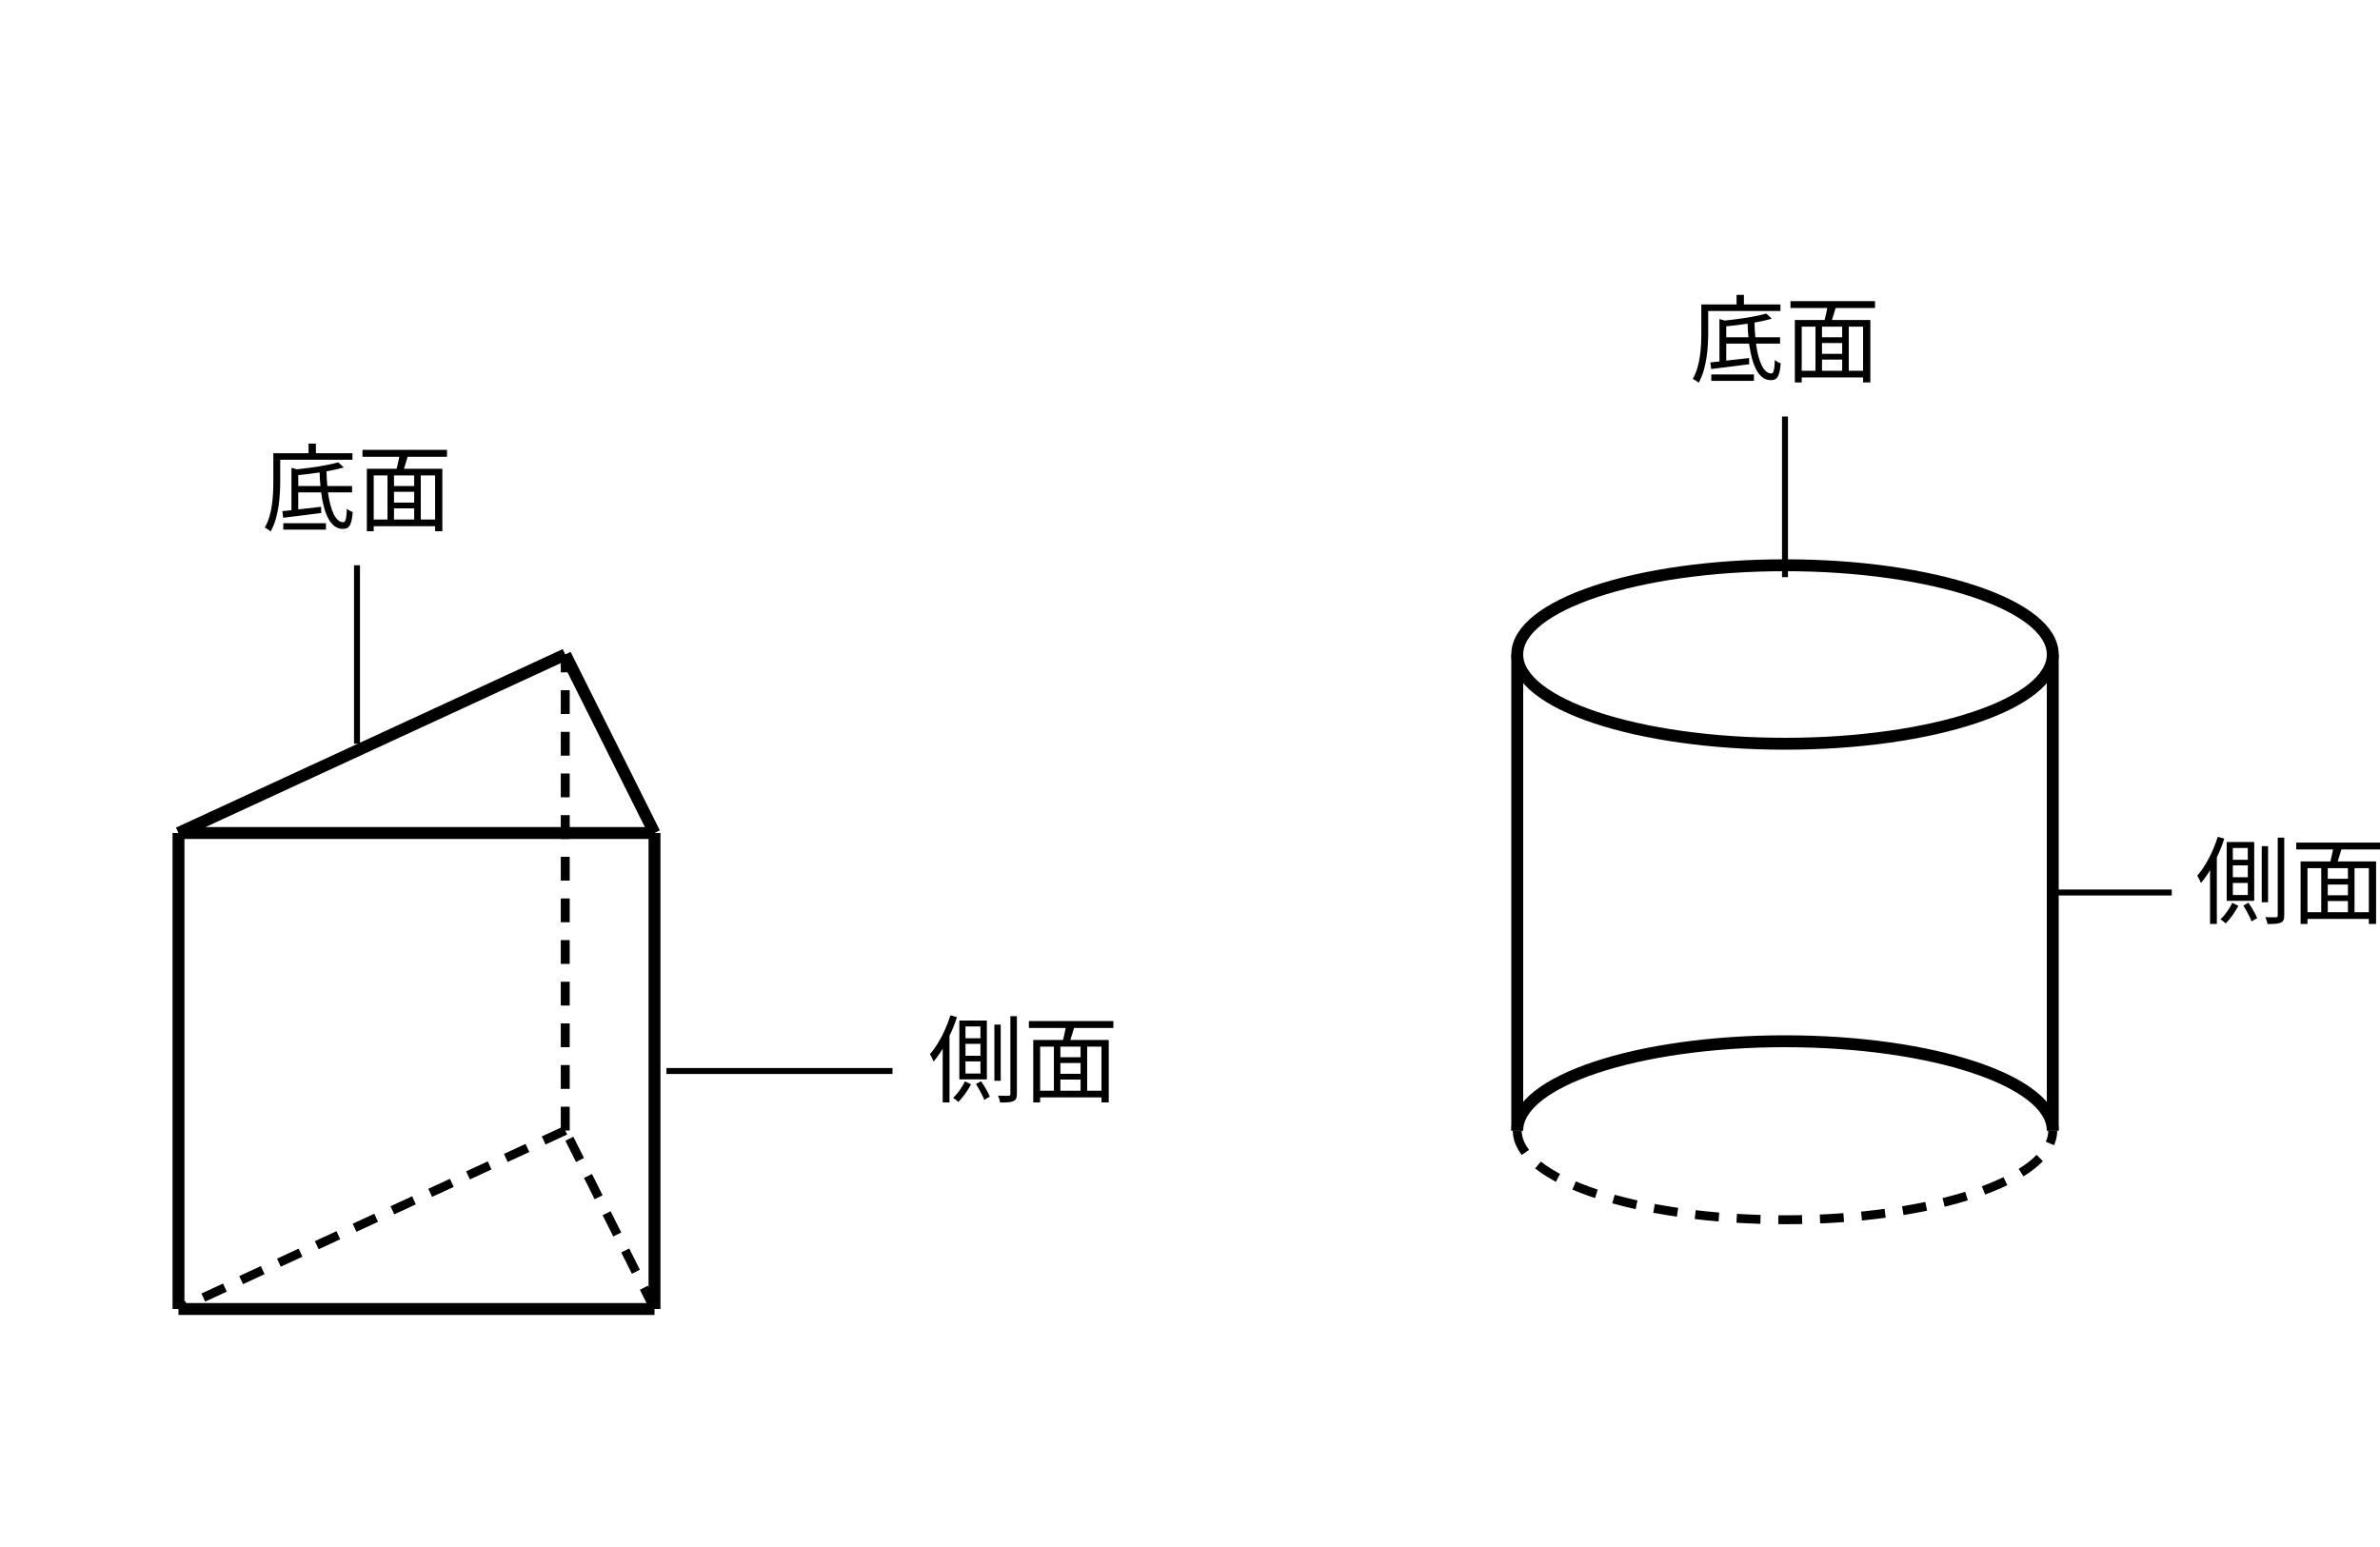
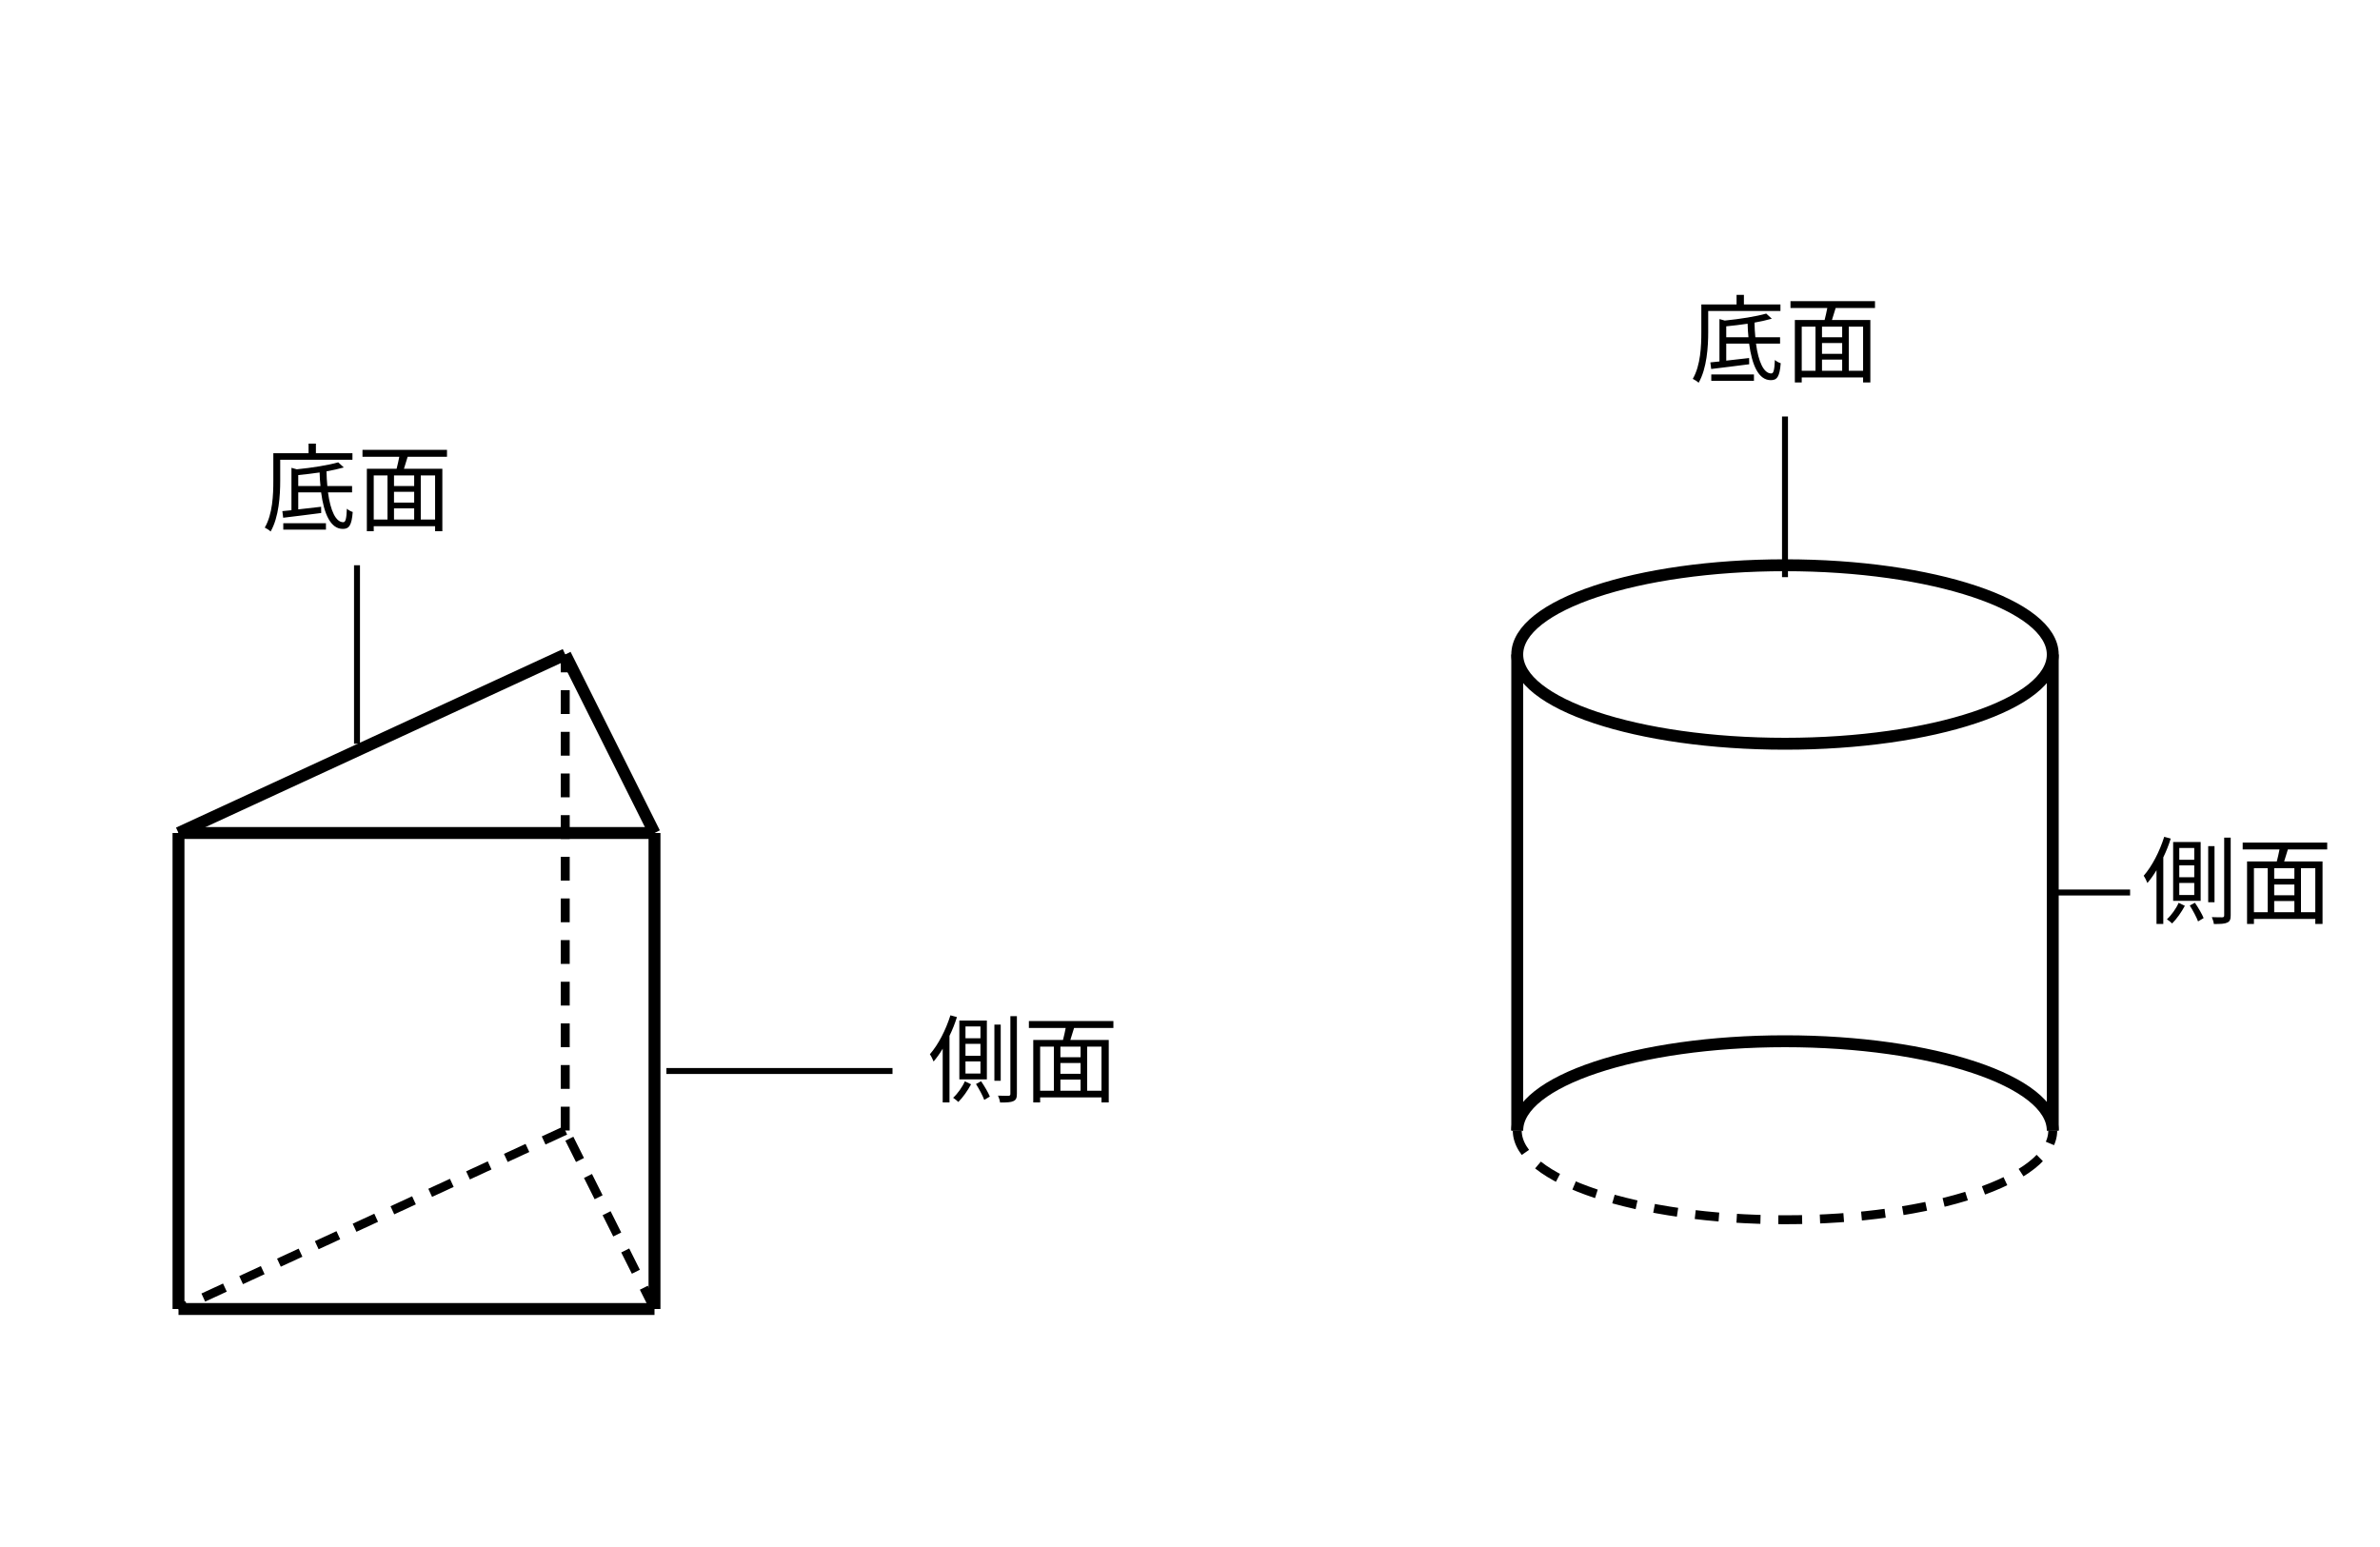
<svg xmlns="http://www.w3.org/2000/svg" viewBox="0 0 400 260" role="img" aria-label="三角柱と円柱の見取図。三角柱は上下の三角形の底面と3つの長方形の側面から、円柱は上下の円形の底面と1つの曲面の側面からなることを示す">
  <g stroke="currentColor" fill="none" stroke-width="2">
    <line x1="30" y1="220" x2="110" y2="220" />
    <line x1="110" y1="220" x2="95" y2="190" stroke-width="1.5" stroke-dasharray="4 3" />
    <line x1="95" y1="190" x2="30" y2="220" stroke-width="1.5" stroke-dasharray="4 3" />
    <line x1="30" y1="220" x2="30" y2="140" />
    <line x1="110" y1="220" x2="110" y2="140" />
    <line x1="95" y1="190" x2="95" y2="110" stroke-width="1.5" stroke-dasharray="4 3" />
    <line x1="30" y1="140" x2="110" y2="140" />
    <line x1="110" y1="140" x2="95" y2="110" />
    <line x1="95" y1="110" x2="30" y2="140" />
  </g>
  <line x1="60" y1="125" x2="60" y2="95" stroke="currentColor" stroke-width="1" />
  <text x="60" y="88" font-size="16" text-anchor="middle" fill="currentColor">底面</text>
  <line x1="112" y1="180" x2="150" y2="180" stroke="currentColor" stroke-width="1" />
  <text x="156" y="184" font-size="16" fill="currentColor">側面</text>
  <g stroke="currentColor" fill="none" stroke-width="2">
    <ellipse cx="300" cy="110" rx="45" ry="15" />
    <line x1="255" y1="110" x2="255" y2="190" />
    <line x1="345" y1="110" x2="345" y2="190" />
    <path d="M 255,190 A 45,15 0 0 0 345,190" stroke-width="1.5" stroke-dasharray="4 3" />
    <path d="M 255,190 A 45,15 0 0 1 345,190" />
  </g>
  <line x1="300" y1="97" x2="300" y2="70" stroke="currentColor" stroke-width="1" />
  <text x="300" y="63" font-size="16" text-anchor="middle" fill="currentColor">底面</text>
-   <line x1="345" y1="150" x2="365" y2="150" stroke="currentColor" stroke-width="1" />
-   <text x="369" y="154" font-size="16" fill="currentColor">側面</text>
+   <line x1="345" y1="150" x2="358" y2="150" stroke="currentColor" stroke-width="1" />
+   <text x="360" y="154" font-size="16" fill="currentColor">側面</text>
</svg>
